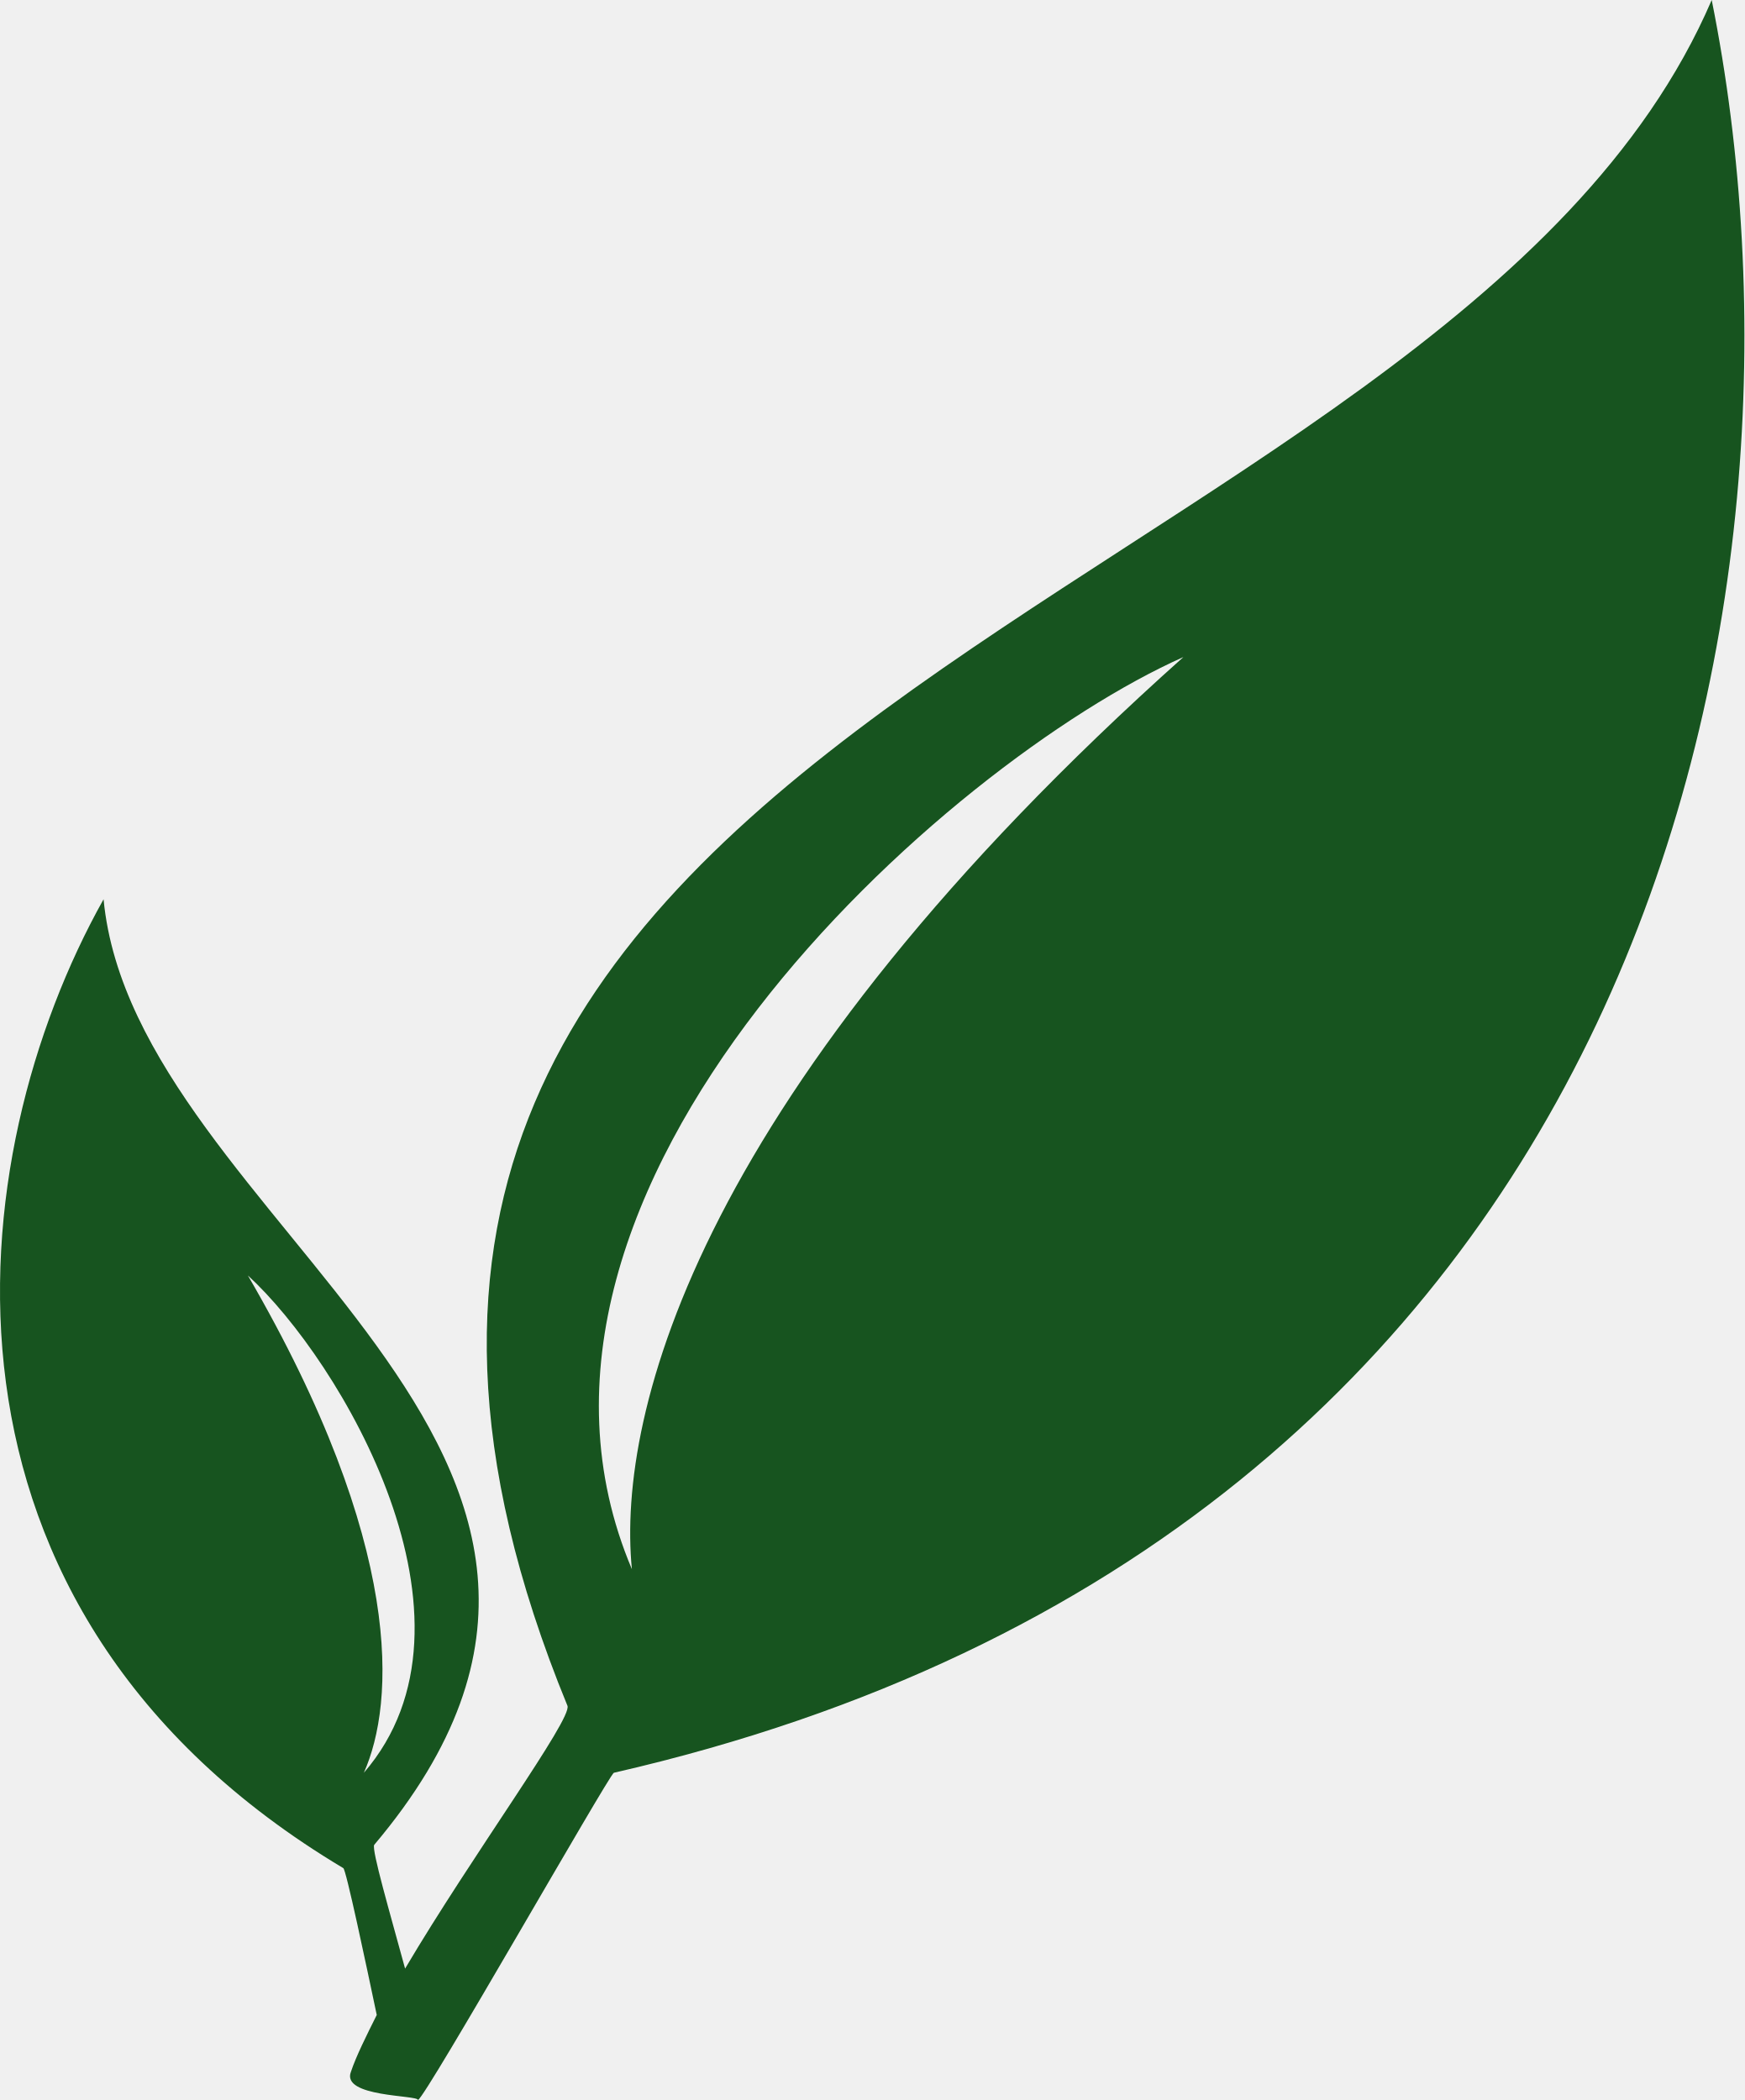
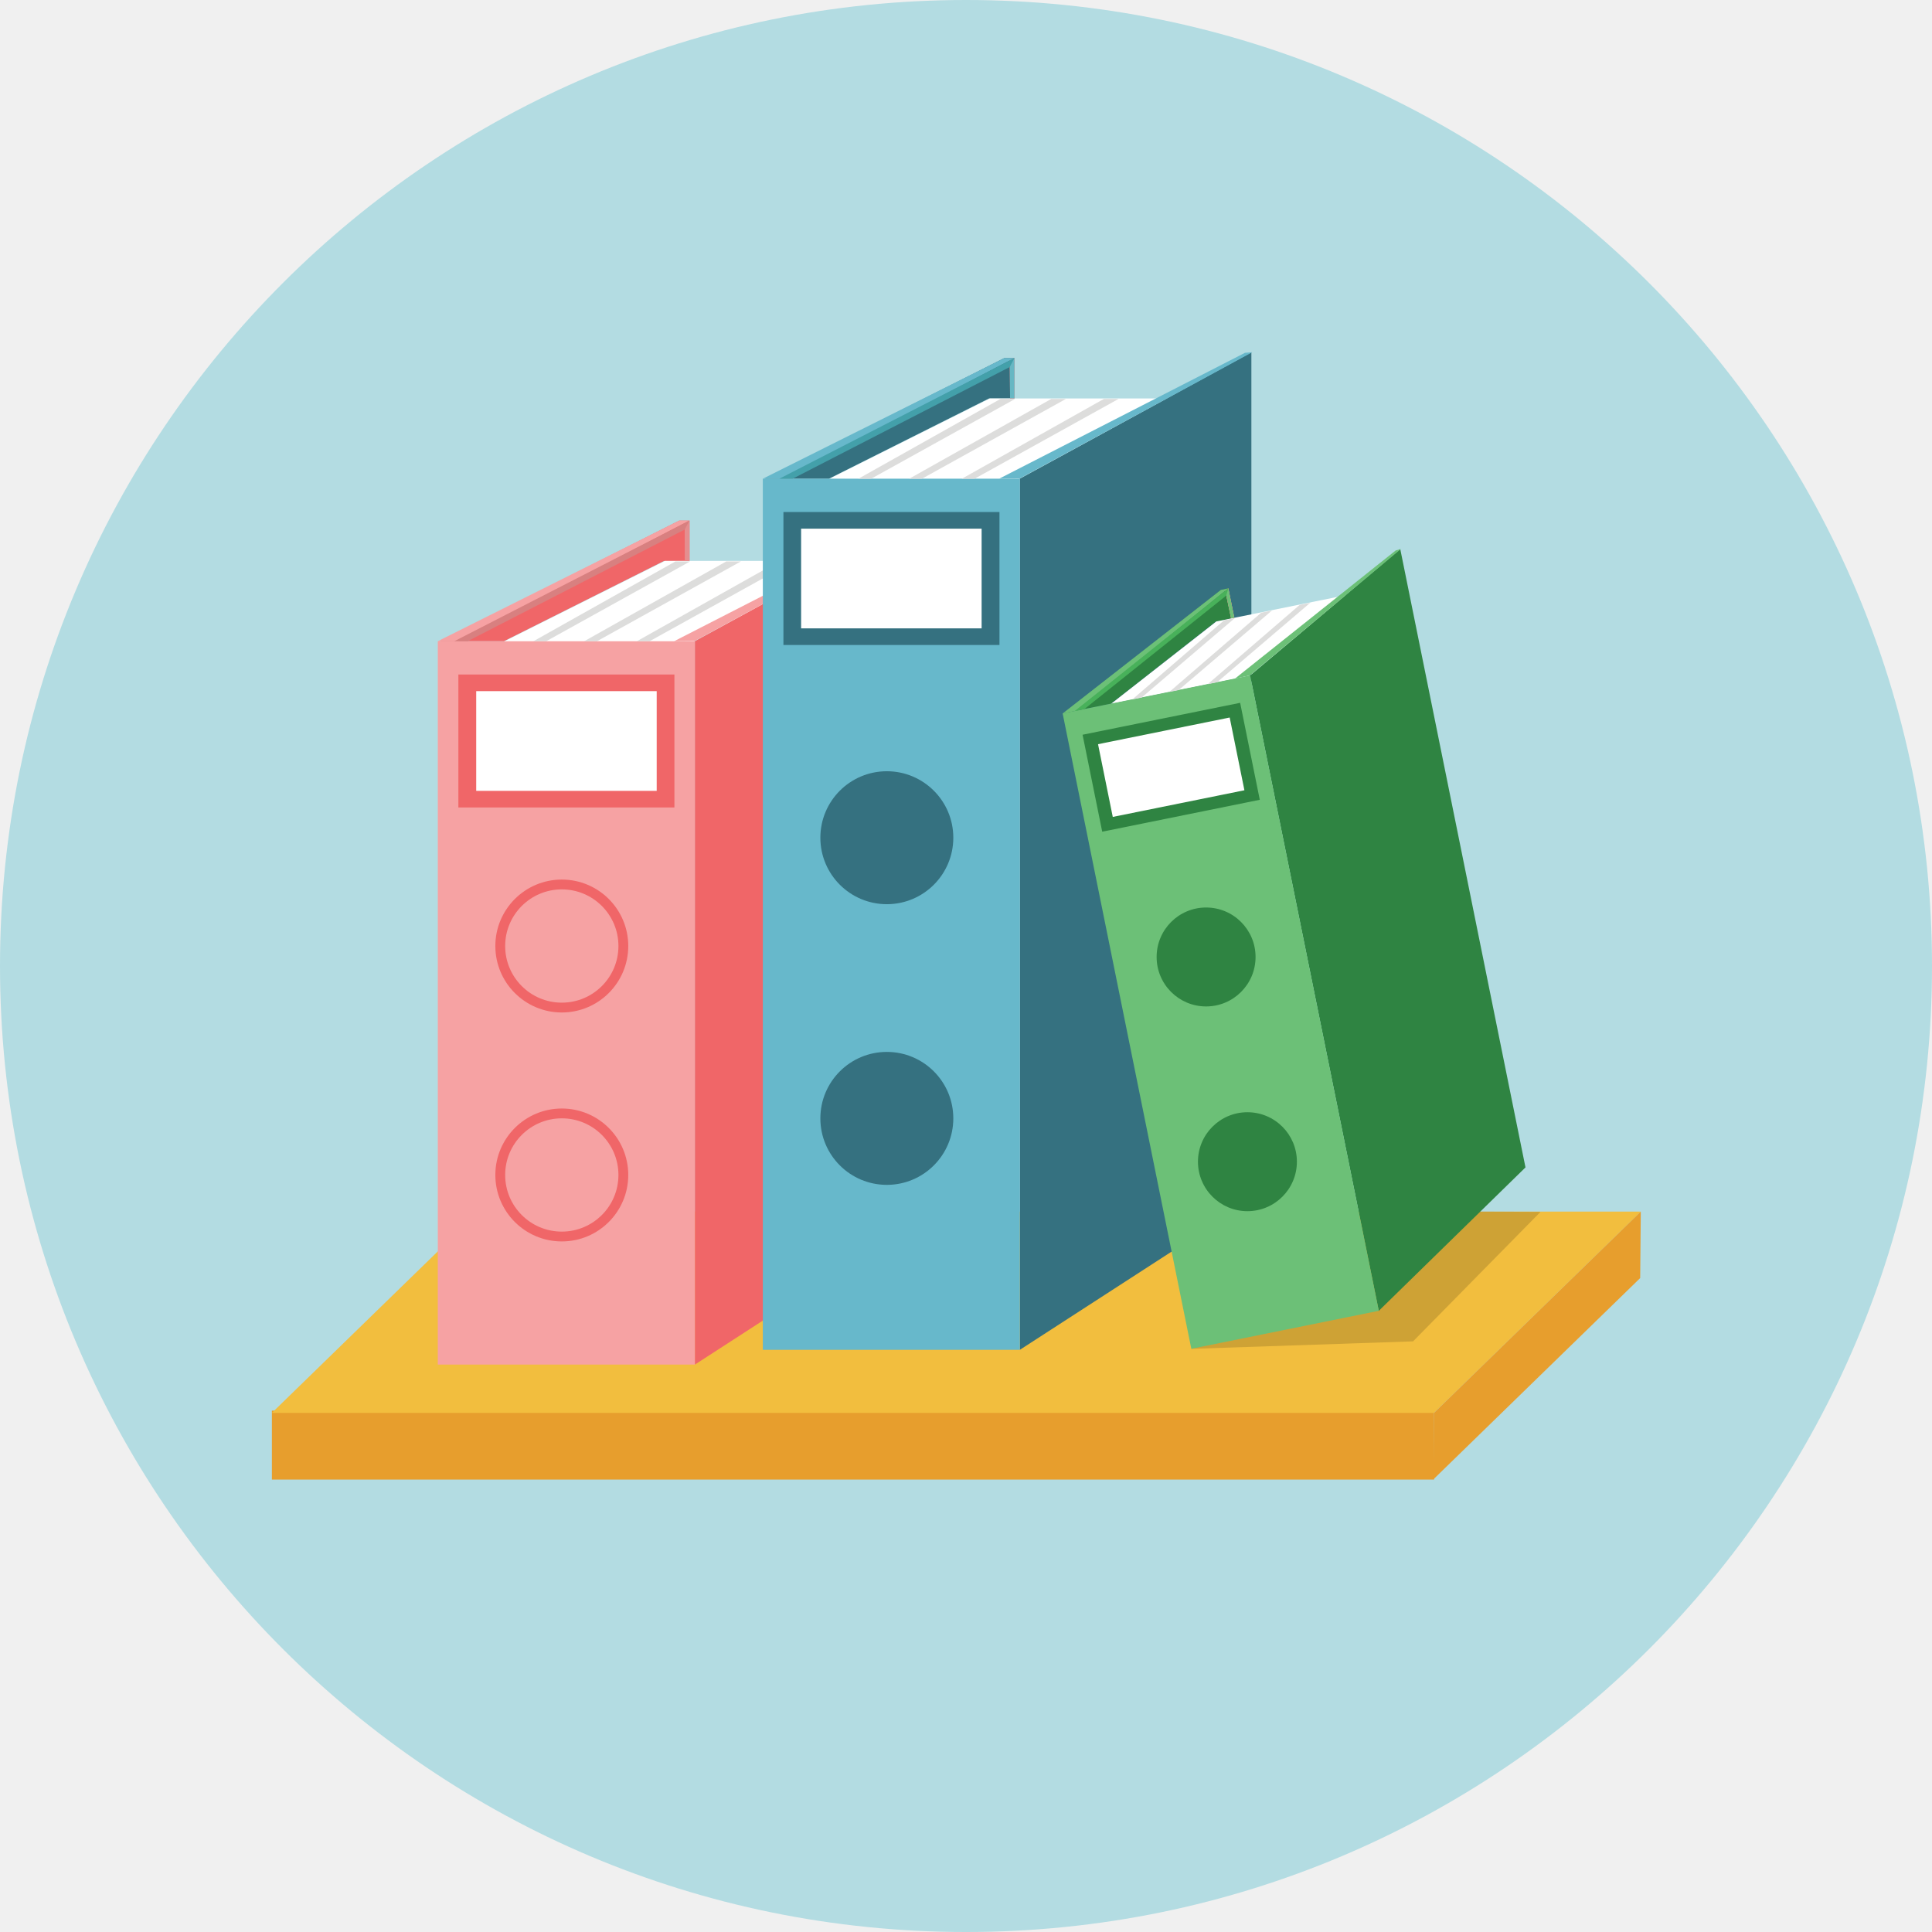
- <svg xmlns="http://www.w3.org/2000/svg" width="264.567" height="318.552" viewBox="0 0 70 84.284">
-   <path style="fill:#17541f;stroke-width:1.1" d="M752.438 82.365C638.02 348.605 87.938 381.61 263.964 810.674c2.2 5.5-40.706 63.81-69.31 112.217-6.602-24.204-14.304-50.607-13.204-52.807C324.473 700.658 79.136 604.944 65.934 466.322 4.324 576.34-17.678 768.868 168.25 879.984c1.1 0 9.902 41.808 14.303 62.711-4.4 8.802-8.802 17.602-11.002 24.203-4.4 11.002 28.603 9.902 28.603 12.102 3.3-1.1 81.413-138.62 83.614-139.72 442.267-101.216 520.377-499.476 468.67-756.915ZM526.904 362.906c-206.831 184.828-242.036 322.35-235.435 389.46-69.31-163.926 134.22-344.353 235.435-389.46ZM127.543 626.947c39.606 36.306 105.616 147.422 49.508 212.332 13.202-29.704 17.602-96.814-49.508-212.332z" transform="matrix(.094 0 0 .094 -2.042 -7.742)" fill="#17541F" />
+ <svg xmlns="http://www.w3.org/2000/svg" version="1.1" id="Layer_1" viewBox="0 0 473.931 473.931" xml:space="preserve">
+   <circle style="fill:#B3DCE2;" cx="236.966" cy="236.966" r="236.966" />
+   <rect x="66.697" y="346.038" style="fill:#E79E2D;" width="285.085" height="16.909" />
+   <polygon style="fill:#F2BE3E;" points="351.77,346.584 66.697,346.584 117.431,297.212 402.497,297.212 " />
+   <polygon style="fill:#E79E2D;" points="351.77,346.584 351.621,362.891 402.348,313.515 402.497,297.212 " />
+   <polygon style="fill:#F06668;" points="169.116,137.611 169.116,127.703 166.617,127.71 107.972,157.292 123.628,157.289   162.879,137.611 " />
+   <polygon style="fill:#FFFFFF;" points="207.118,137.596 163.096,137.596 123.628,157.363 170.149,157.363 " />
+   <polygon style="fill:#F06668;" points="227.245,126.273 170.452,157.289 170.456,334.742 227.248,297.99 " />
+   <g>
+     <rect x="107.396" y="157.304" style="fill:#F6A2A3;" width="63.06" height="177.434" />
+     <polygon style="fill:#F6A2A3;" points="227.439,126.273 225.692,126.4 165.378,157.289 170.426,157.24  " />
+     <polygon style="fill:#F6A2A3;" points="166.617,127.71 107.396,157.289 112.447,157.292 169.068,127.703  " />
+   </g>
+   <g>
+     <polygon style="fill:#E58E8F;" points="168.05,137.551 169.128,137.551 169.128,127.703 167.994,128.327  " />
+     <polygon style="fill:#E58E8F;" points="168.05,137.551 169.128,137.551 169.128,127.703 167.994,128.327  " />
+     <polygon style="fill:#E58E8F;" points="168.05,137.551 169.128,137.551 169.128,127.703 167.994,128.327  " />
+   </g>
+   <polygon style="fill:#D88080;" points="169.116,127.703 111.448,157.292 114.711,157.292 167.964,129.903 " />
+   <g>
+     <polygon style="fill:#DDDDDC;" points="133.966,157.307 130.834,157.307 165.711,137.715 169.292,137.719  " />
+     <polygon style="fill:#DDDDDC;" points="146.419,157.307 143.291,157.307 178.171,137.715 181.752,137.719  " />
+     <polygon style="fill:#DDDDDC;" points="159.332,157.307 156.204,157.307 191.077,137.715 194.658,137.719  " />
+   </g>
+   <rect x="112.44" y="165.461" style="fill:#F06668;" width="52.998" height="32.617" />
+   <rect x="116.818" y="169.539" style="fill:#FFFFFF;" width="44.273" height="24.464" />
+   <circle style="fill:#F06668;" cx="137.813" cy="232.064" r="16.303" />
+   <circle style="fill:#F6A2A3;" cx="137.813" cy="232.064" r="13.893" />
+   <circle style="fill:#F06668;" cx="137.813" cy="288.228" r="16.303" />
+   <circle style="fill:#F6A2A3;" cx="137.813" cy="288.228" r="13.893" />
+   <polygon style="fill:#357180;" points="248.838,97.746 248.842,87.842 246.343,87.845 187.694,117.435 203.353,117.428   242.605,97.746 " />
+   <polygon style="fill:#FFFFFF;" points="286.843,97.739 242.818,97.739 203.353,117.503 249.867,117.506 " />
+   <polygon style="fill:#357180;" points="306.97,86.412 250.17,117.428 250.174,331.12 306.97,294.361 " />
+   <g>
+     <rect x="187.125" y="117.428" style="fill:#67B8CB;" width="63.056" height="213.692" />
+     <polygon style="fill:#67B8CB;" points="307.161,86.412 305.414,86.539 245.1,117.428 250.152,117.379  " />
+     <polygon style="fill:#67B8CB;" points="246.343,87.845 187.122,117.428 192.169,117.435 248.79,87.842  " />
+   </g>
+   <g>
+     <polygon style="fill:#E58E8F;" points="247.776,97.69 248.85,97.69 248.85,87.842 247.716,88.463  " />
+     <polygon style="fill:#E58E8F;" points="247.776,97.69 248.85,97.69 248.85,87.842 247.716,88.463  " />
+   </g>
+   <polygon style="fill:#67B7C3;" points="247.776,97.69 248.85,97.69 248.85,87.842 247.716,88.463 " />
+   <polygon style="fill:#43A0AA;" points="248.842,87.842 191.17,117.435 194.433,117.435 247.682,90.038 " />
+   <g>
+     <polygon style="fill:#DDDDDC;" points="213.684,117.446 210.556,117.446 245.437,97.851 249.018,97.858  " />
+     <polygon style="fill:#DDDDDC;" points="226.141,117.446 223.016,117.446 257.897,97.851 261.478,97.858  " />
+     <polygon style="fill:#DDDDDC;" points="239.054,117.446 235.929,117.446 270.802,97.851 274.383,97.858  " />
+   </g>
+   <rect x="192.177" y="125.603" style="fill:#357180;" width="52.998" height="32.613" />
+   <rect x="196.517" y="129.686" style="fill:#FFFFFF;" width="44.28" height="24.456" />
+   <g>
+     <circle style="fill:#357180;" cx="217.546" cy="205.497" r="16.307" />
+     <circle style="fill:#357180;" cx="217.546" cy="274.346" r="16.307" />
+   </g>
+   <polygon style="opacity:0.15;enable-background:new    ;" points="377.888,297.283 346.633,329.043 292.224,330.88 324.01,297.006   " />
+   <polygon style="fill:#2F8442;" points="302.776,151.556 301.313,144.335 299.487,144.709 261.085,174.939 272.509,172.63   298.226,152.48 " />
+   <polygon style="fill:#FFFFFF;" points="330.487,145.936 298.379,152.439 272.516,172.678 306.443,165.812 " />
+   <polygon style="fill:#2F8442;" points="343.494,134.703 306.656,165.711 338.218,321.563 374.21,286.372 " />
+   <g>
+     <rect x="219.942" y="224.815" transform="matrix(0.1985 0.9801 -0.9801 0.1985 483.3493 -94.4956)" style="fill:#6CC077;" width="159.017" height="46.929" />
+     <polygon style="fill:#6CC077;" points="343.632,134.677 342.382,135.025 302.952,166.463 306.626,165.678  " />
+     <polygon style="fill:#6CC077;" points="299.487,144.709 260.662,175.025 264.348,174.28 301.272,144.338  " />
+   </g>
+   <g>
+     <polygon style="fill:#E58E8F;" points="301.99,151.672 302.776,151.511 301.316,144.331 300.583,144.948  " />
+     <polygon style="fill:#E58E8F;" points="301.99,151.672 302.776,151.511 301.316,144.331 300.583,144.948  " />
+   </g>
+   <polygon style="fill:#6CC077;" points="301.99,151.672 302.776,151.511 301.316,144.331 300.583,144.948 " />
+   <polygon style="fill:#48B15A;" points="301.313,144.335 263.622,174.433 266.005,173.947 300.796,146.108 " />
+   <g>
+     <polygon style="fill:#DDDDDC;" points="280.045,171.114 277.762,171.578 300.31,152.136 302.918,151.609  " />
+     <polygon style="fill:#DDDDDC;" points="289.126,169.277 286.847,169.737 309.391,150.295 312.007,149.771  " />
+     <polygon style="fill:#DDDDDC;" points="298.544,167.369 296.265,167.829 318.809,148.394 321.417,147.859  " />
+   </g>
+   <rect x="267.578" y="176.078" transform="matrix(-0.9801 0.1985 -0.1985 -0.9801 606.2376 315.6509)" style="fill:#2F8442;" width="39.438" height="24.269" />
+   <rect x="270.834" y="179.103" transform="matrix(-0.9801 0.1985 -0.1985 -0.9801 606.2585 315.633)" style="fill:#FFFFFF;" width="32.95" height="18.204" />
+   <g>
+     <circle style="fill:#2F8442;" cx="295.861" cy="234.751" r="12.135" />
+     <circle style="fill:#2F8442;" cx="306.001" cy="284.972" r="12.135" />
+   </g>
</svg>
